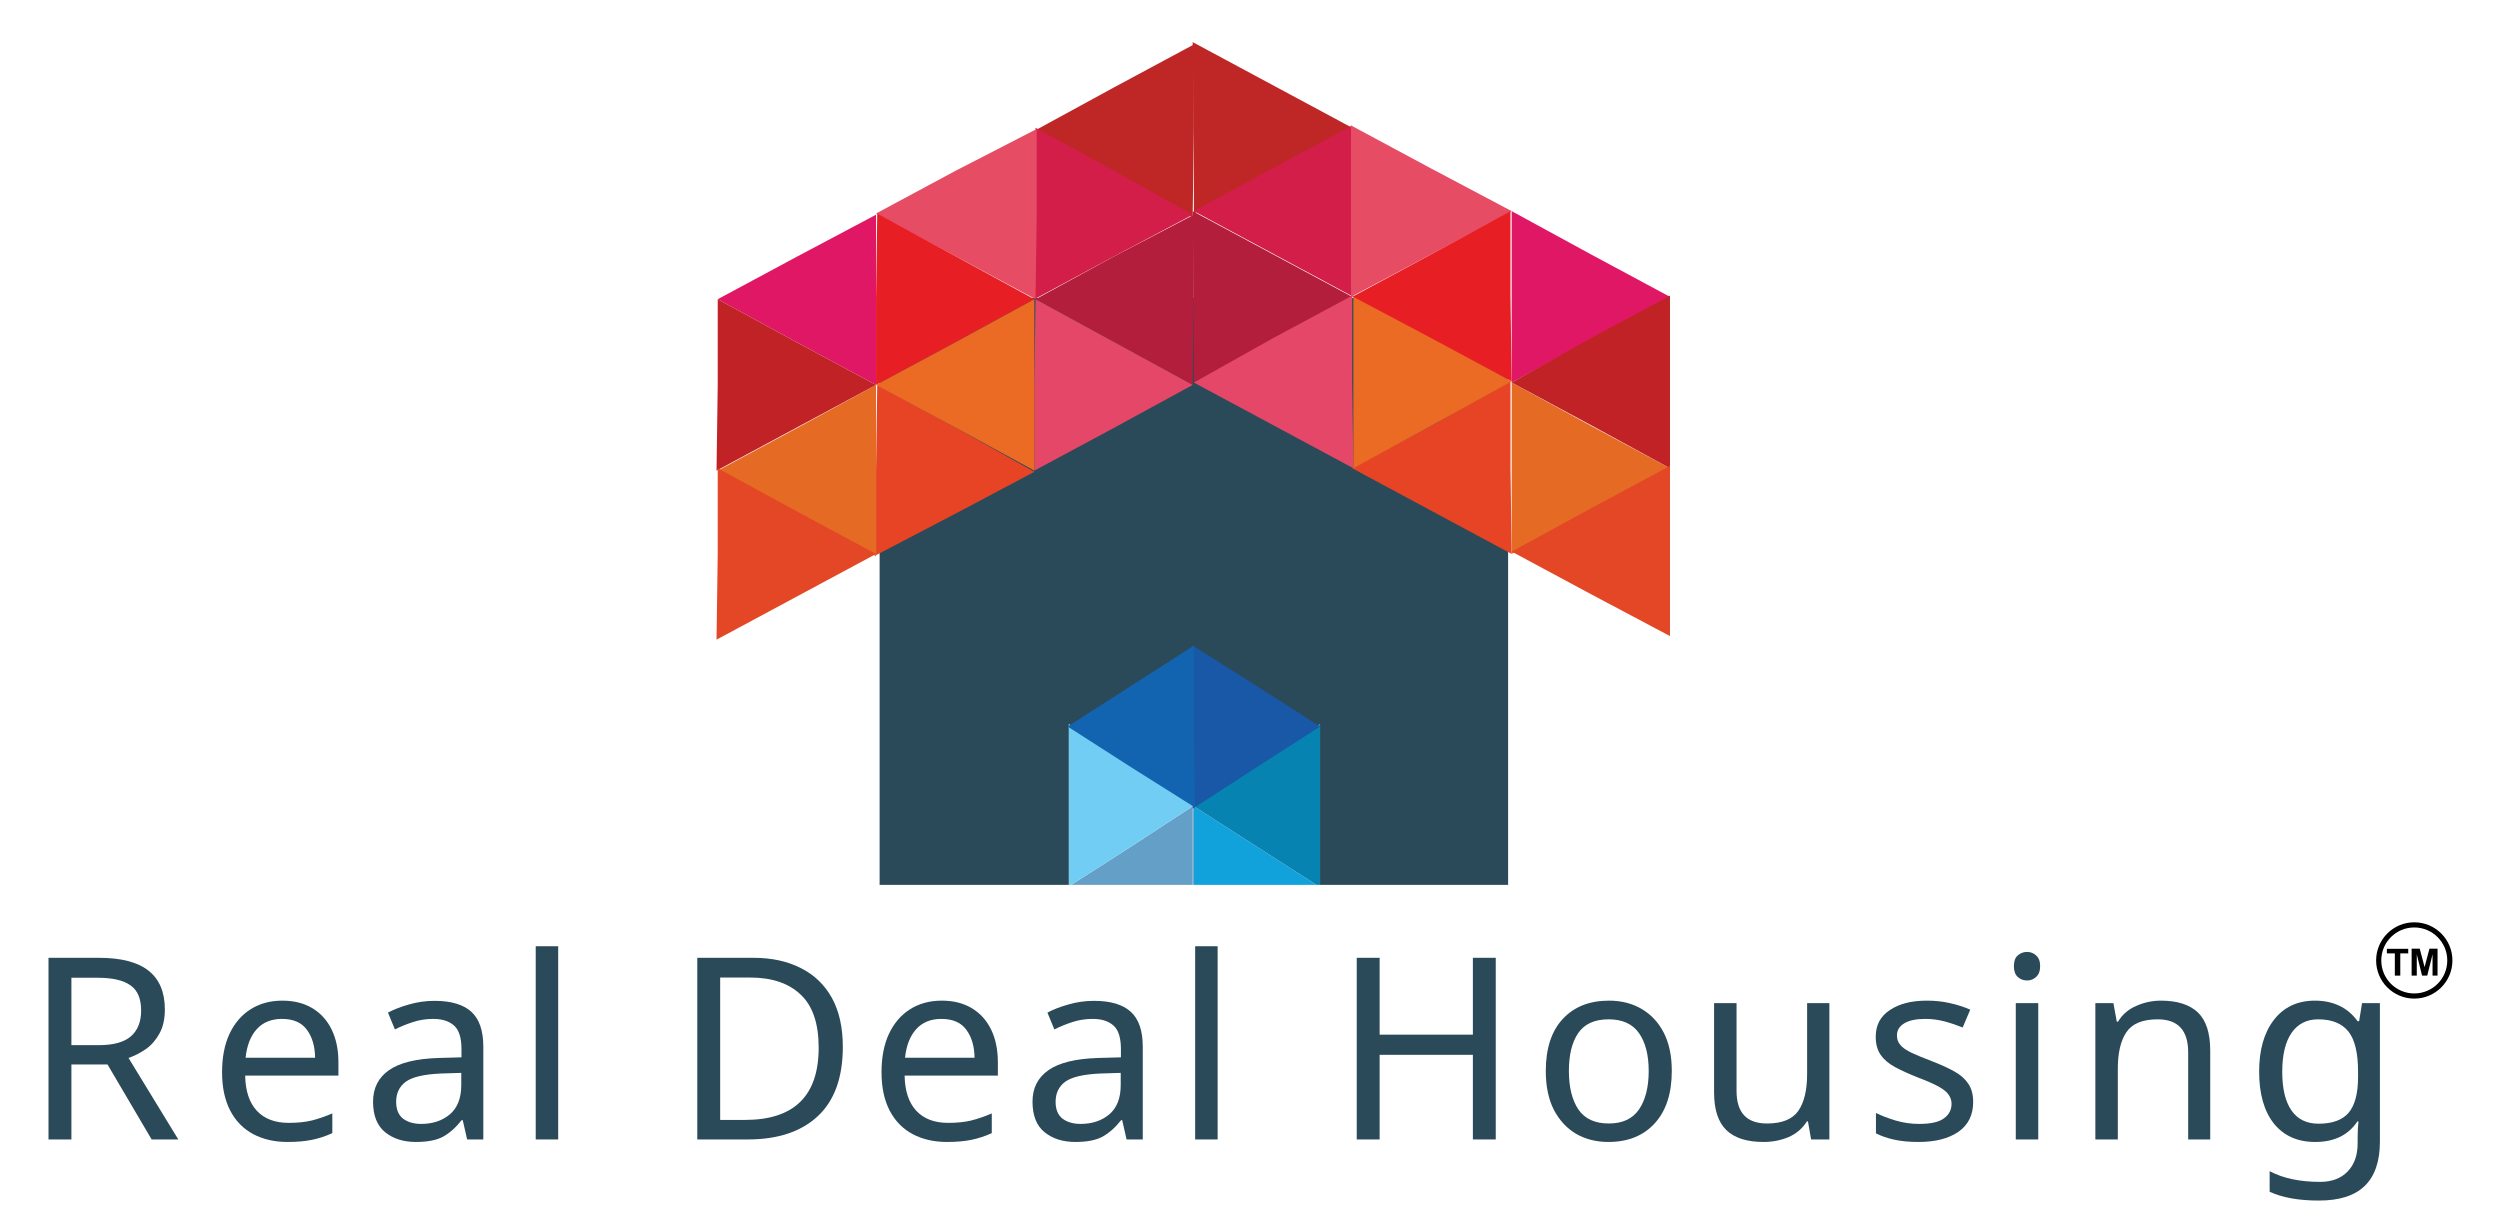
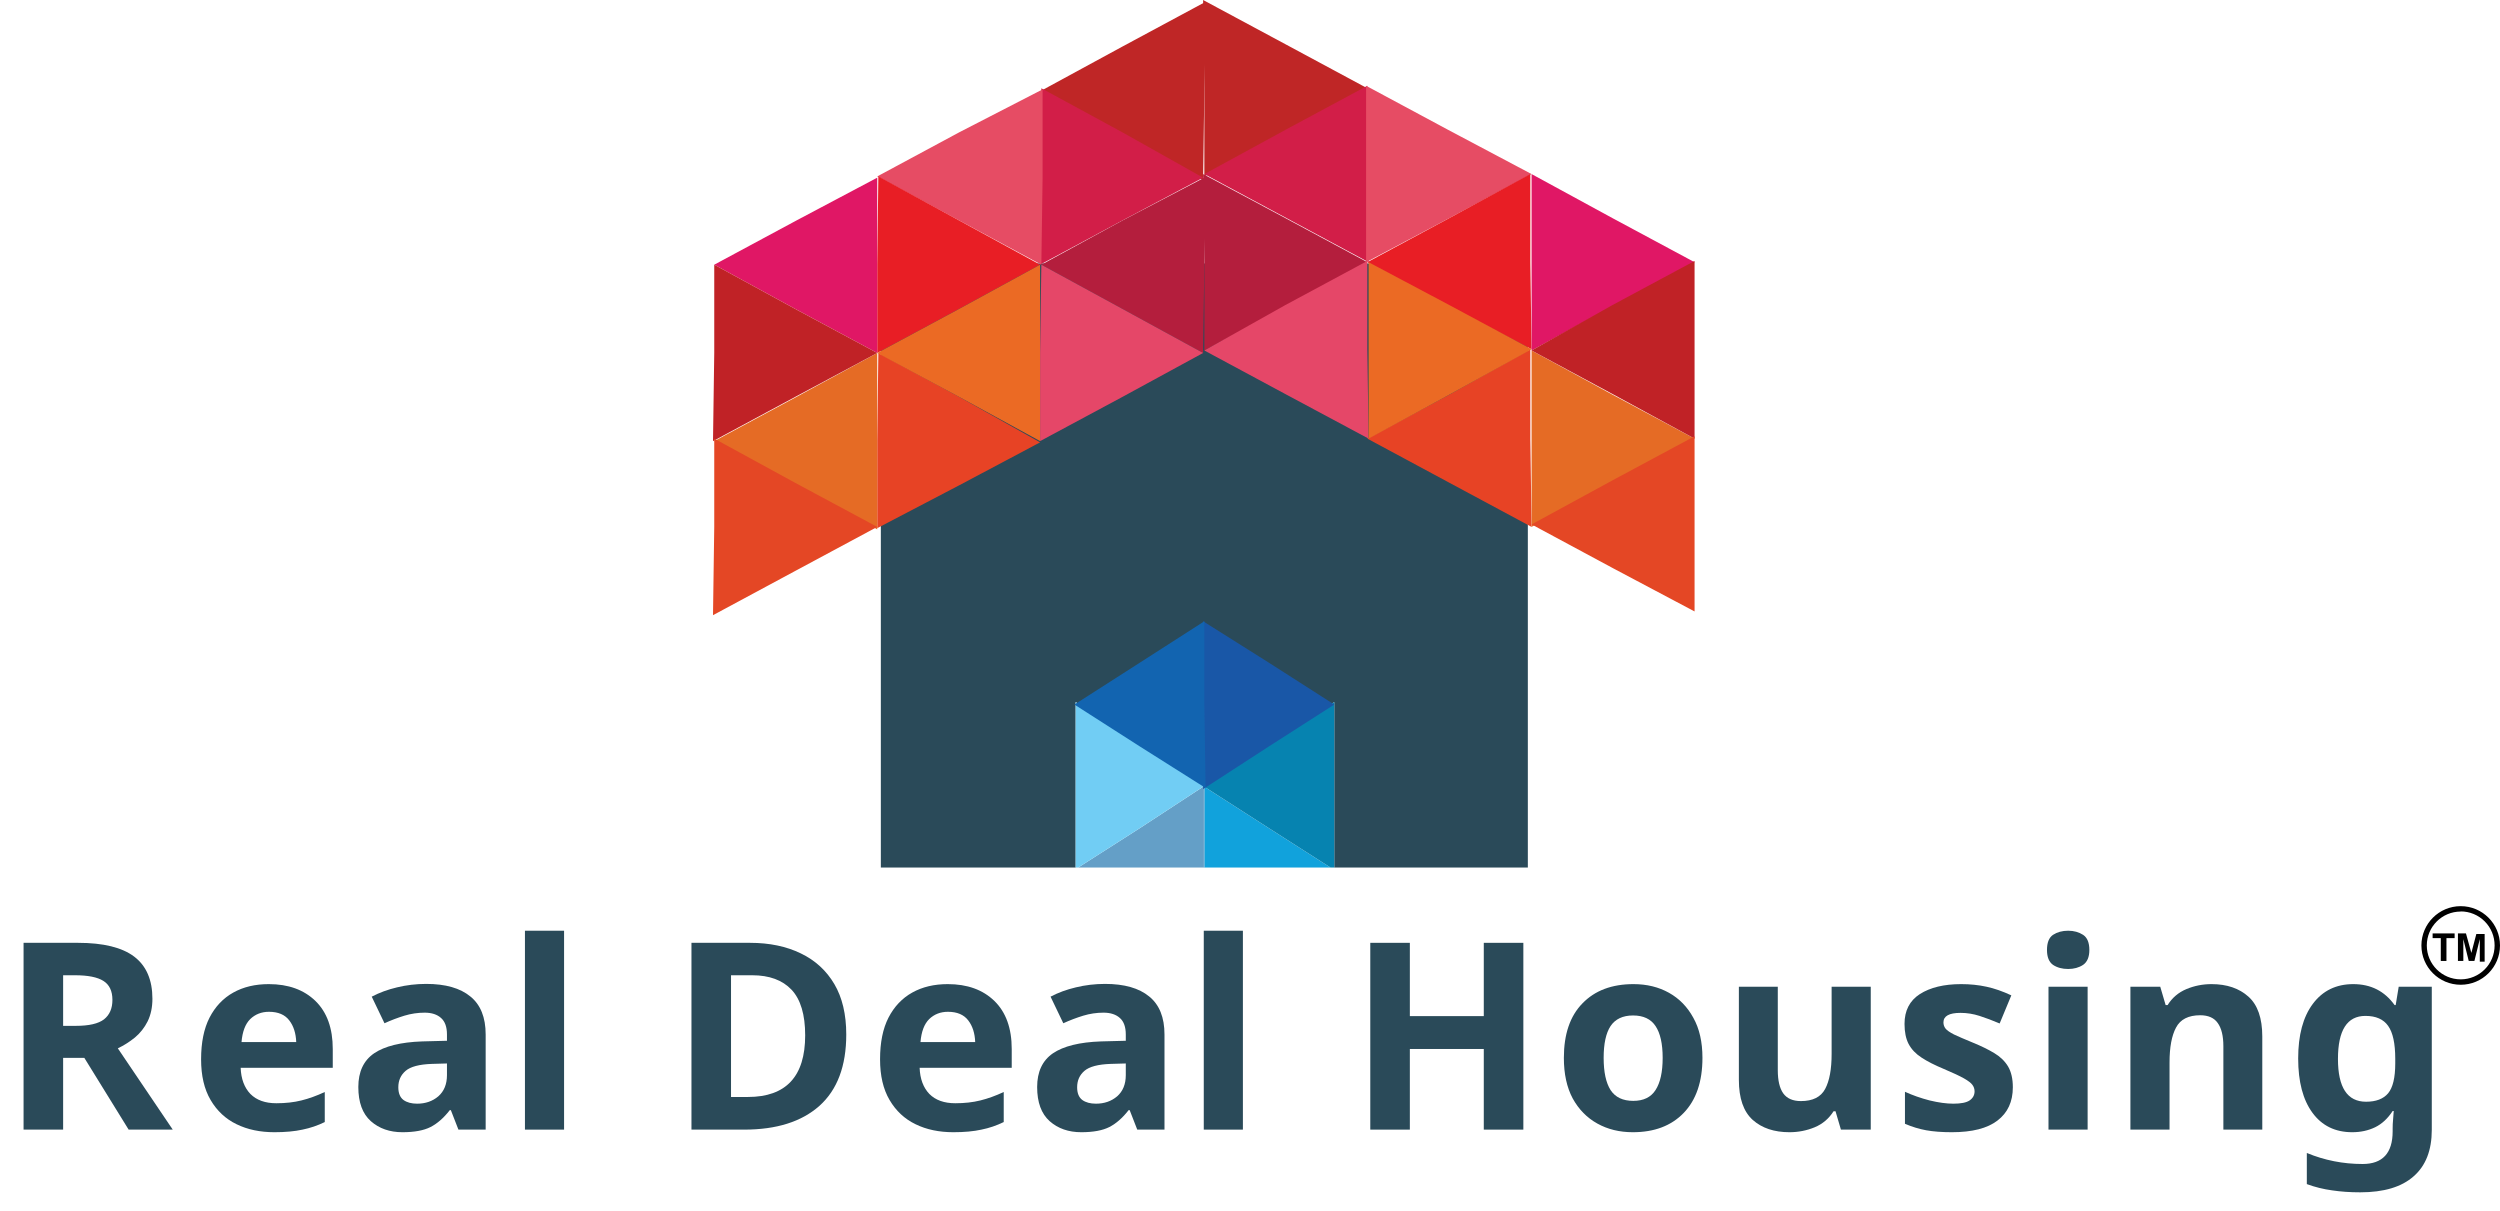
- <svg xmlns="http://www.w3.org/2000/svg" version="1.1" id="Layer_1" x="0px" y="0px" viewBox="0 0 186 91.5" style="enable-background:new 0 0 186 91.5;" xml:space="preserve">
-   <style type="text/css">
- 	.st0{fill:#2A4A59;}
- 	.st1{font-family:'Montserrat-Bold';}
- 	.st2{font-size:18.914px;}
- 	.st3{fill:#11A2DC;}
- 	.st4{fill:#649FC7;}
- 	.st5{fill:#0683B0;}
- 	.st6{fill:#71CDF4;}
- 	.st7{fill:#1957A7;}
- 	.st8{fill:#1264B0;}
- 	.st9{fill:#BF2626;}
- 	.st10{fill:#D21E48;}
- 	.st11{fill:#E64C64;}
- 	.st12{fill:#E74325;}
- 	.st13{fill:#E56B25;}
- 	.st14{fill:#B41E3D;}
- 	.st15{fill:#E81E25;}
- 	.st16{fill:#E01765;}
- 	.st17{fill:#E54768;}
- 	.st18{fill:#EB6A24;}
- 	.st19{fill:#C02226;}
- 	.st20{fill:#E44725;}
- </style>
-   <g id="logo__item--business">
-     <g transform="translate(1.78125 141.26) scale(1 1) rotate(0 0 0)">
-       <text transform="matrix(1 0 0 1 0 -56.4846)" class="st0 st1 st2">R</text>
-       <text transform="matrix(1 0 0 1 13.6938 -56.4846)" class="st0 st1 st2">e</text>
-       <text transform="matrix(1 0 0 1 25.0991 -56.4846)" class="st0 st1 st2">a</text>
-       <text transform="matrix(1 0 0 1 36.4668 -56.4846)" class="st0 st1 st2">l</text>
-       <text transform="matrix(1 0 0 1 42.5947 -56.4846)" class="st0 st1 st2"> </text>
-       <text transform="matrix(1 0 0 1 48.2686 -56.4846)" class="st0 st1 st2">D</text>
-       <text transform="matrix(1 0 0 1 62.7568 -56.4846)" class="st0 st1 st2">e</text>
-       <text transform="matrix(1 0 0 1 74.1621 -56.4846)" class="st0 st1 st2">a</text>
-       <text transform="matrix(1 0 0 1 85.5293 -56.4846)" class="st0 st1 st2">l</text>
-       <text transform="matrix(1 0 0 1 91.6572 -56.4846)" class="st0 st1 st2"> </text>
-       <text transform="matrix(1 0 0 1 97.3315 -56.4846)" class="st0 st1 st2">H</text>
-       <text transform="matrix(1 0 0 1 112.1787 -56.4846)" class="st0 st1 st2">o</text>
-       <text transform="matrix(1 0 0 1 124.2461 -56.4846)" class="st0 st1 st2">u</text>
-       <text transform="matrix(1 0 0 1 136.8047 -56.4846)" class="st0 st1 st2">s</text>
-       <text transform="matrix(1 0 0 1 146.5835 -56.4846)" class="st0 st1 st2">i</text>
-       <text transform="matrix(1 0 0 1 152.5034 -56.4846)" class="st0 st1 st2">n</text>
-       <text transform="matrix(1 0 0 1 165.252 -56.4846)" class="st0 st1 st2">g</text>
-     </g>
+ <svg xmlns="http://www.w3.org/2000/svg" id="Layer_1" data-name="Layer 1" viewBox="0 0 180.68 87.51">
+   <defs>
+     <style>.cls-1{isolation:isolate;font-size:18.91px;font-family:Montserrat;font-weight:700;}.cls-1,.cls-2{fill:#2a4a59;}.cls-3{fill:#11a2dc;}.cls-4{fill:#649fc7;}.cls-5{fill:#0683b0;}.cls-6{fill:#71cdf4;}.cls-7{fill:#1957a7;}.cls-8{fill:#1264b0;}.cls-9{fill:#bf2626;}.cls-10{fill:#d21e48;}.cls-11{fill:#e64c64;}.cls-12{fill:#e74325;}.cls-13{fill:#e56b25;}.cls-14{fill:#b41e3d;}.cls-15{fill:#e81e25;}.cls-16{fill:#e01765;}.cls-17{fill:#e54768;}.cls-18{fill:#eb6a24;}.cls-19{fill:#c02226;}.cls-20{fill:#e44725;}</style>
+   </defs>
+   <g id="logo_item--business" data-name="logo  item--business">
+     <text class="cls-1" transform="translate(0 81.64)">R</text>
+     <text class="cls-1" transform="translate(13.69 81.64)">e</text>
+     <text class="cls-1" transform="translate(25.1 81.64)">a</text>
+     <text class="cls-1" transform="translate(36.47 81.64)">l</text>
+     <text class="cls-1" transform="translate(42.59 81.64)"> </text>
+     <text class="cls-1" transform="translate(48.27 81.64)">D</text>
+     <text class="cls-1" transform="translate(62.76 81.64)">e</text>
+     <text class="cls-1" transform="translate(74.16 81.64)">a</text>
+     <text class="cls-1" transform="translate(85.53 81.64)">l</text>
+     <text class="cls-1" transform="translate(91.66 81.64)"> </text>
+     <text class="cls-1" transform="translate(97.33 81.64)">H</text>
+     <text class="cls-1" transform="translate(112.18 81.64)">o</text>
+     <text class="cls-1" transform="translate(124.25 81.64)">u</text>
+     <text class="cls-1" transform="translate(136.8 81.64)">s</text>
+     <text class="cls-1" transform="translate(146.58 81.64)">i</text>
+     <text class="cls-1" transform="translate(152.5 81.64)">n</text>
+     <text class="cls-1" transform="translate(165.25 81.64)">g</text>
  </g>
-   <g id="logo__item--logo_0">
-     <g transform="translate(82.71218 -9) scale(0.8856089 0.8856089) rotate(0 0 0)">
-       <g>
-         <g>
-           <polygon class="st0" points="6.9,77.9 6.9,77.9 12.2,81.3 17.2,84.5 17.2,84.5 12.2,81.3     " />
-           <polygon class="st0" points="-3.6,77.8 -3.6,71 1.6,74.5 6.9,77.8 12.2,74.5 17.5,71 17.5,77.9 17.5,84.5 33.3,84.5 33.3,35.2       -19.5,35.2 -19.5,84.5 -3.6,84.5     " />
-           <polygon class="st3" points="6.9,77.9 6.9,84.5 17.2,84.5 12.2,81.3     " />
-           <polygon class="st4" points="1.6,81.3 -3.4,84.5 6.8,84.5 6.8,77.9     " />
-           <polygon class="st4" points="6.8,77.9 6.9,77.9 6.9,77.9     " />
-           <polygon class="st4" points="6.8,77.9 6.8,84.5 6.9,84.5 6.9,77.9     " />
-           <polygon class="st5" points="17.5,71 12.2,74.5 6.9,77.8 7,77.8 6.9,77.9 6.9,77.9 12.2,81.3 17.2,84.5 17.5,84.5 17.5,77.9           " />
-           <polygon class="st5" points="6.9,77.9 6.9,77.9 6.8,77.9     " />
-           <polygon class="st6" points="1.6,81.3 6.8,77.9 6.8,77.9 6.8,77.9 6.8,77.9 6.8,77.9 6.9,77.8 1.6,74.5 -3.6,71 -3.6,77.8       -3.6,84.5 -3.4,84.5     " />
-           <path class="st6" d="M6.8,77.9L6.8,77.9L6.8,77.9z" />
-           <polygon class="st6" points="6.8,77.9 6.8,77.9 6.8,77.9     " />
-           <polygon class="st6" points="6.8,77.9 6.8,77.9 1.6,81.3 -3.4,84.5 -3.4,84.5 1.6,81.3     " />
-           <polygon class="st6" points="6.8,77.9 6.8,77.9 6.8,77.9     " />
-           <polygon class="st6" points="6.8,77.9 6.9,77.9 6.9,77.9 7,77.8 6.9,77.8     " />
-           <polygon class="st6" points="6.8,77.9 6.8,77.9 6.9,77.9 6.9,77.9     " />
-         </g>
-         <polygon class="st7" points="6.8,64.4 6.8,71.2 6.8,78.1 12.2,74.6 17.5,71.2 12.2,67.8    " />
-         <polygon class="st8" points="6.9,64.4 6.9,71.2 7,78 1.6,74.6 -3.7,71.2 1.6,67.8    " />
-         <polygon class="st9" points="6.9,28.1 6.9,20.9 6.8,13.7 13.5,17.3 20.2,20.9 13.6,24.5    " />
-         <polygon class="st10" points="20.3,35.1 20.2,27.9 20.2,20.7 13.5,24.3 6.9,27.9 13.6,31.5    " />
-         <polygon class="st11" points="20.1,35.1 20.1,27.9 20.1,20.7 26.8,24.3 33.6,27.9 26.9,31.5    " />
-         <polygon class="st12" points="33.6,56.7 33.5,49.5 33.5,42.2 26.9,45.9 20.2,49.5 26.9,53.1    " />
-         <polygon class="st13" points="33.6,56.7 33.6,49.5 33.6,42.3 40.2,45.9 46.9,49.5 40.2,53.1    " />
-         <polygon class="st14" points="6.9,42.3 6.9,35.1 6.8,27.9 13.5,31.5 20.2,35.1 13.6,38.7    " />
-         <polygon class="st15" points="33.6,42.2 33.5,35.1 33.5,27.9 26.9,31.5 20.2,35.1 26.9,38.7    " />
-         <polygon class="st16" points="33.6,42.3 33.6,35.1 33.6,27.9 40.2,31.5 46.9,35.1 40.2,38.7    " />
-         <polygon class="st17" points="20.3,49.5 20.2,42.2 20.2,35 13.5,38.6 6.9,42.3 13.6,45.9    " />
-         <polygon class="st18" points="20.3,49.5 20.3,42.3 20.3,35.1 26.9,38.6 33.6,42.2 26.9,45.9    " />
-         <polygon class="st19" points="46.9,49.5 46.9,42.2 46.9,35 40.2,38.6 33.6,42.3 40.3,45.9    " />
-         <polygon class="st20" points="46.9,63.6 46.9,56.4 46.9,49.3 40.2,52.9 33.6,56.5 40.3,60.1    " />
-         <polygon class="st9" points="6.8,28.4 6.9,21.1 6.9,13.9 0.2,17.5 -6.4,21.1 0.2,24.7    " />
-         <polygon class="st10" points="-6.5,35.3 -6.5,28.1 -6.4,20.9 0.2,24.5 6.8,28.2 0.2,31.7    " />
-         <polygon class="st11" points="-6.4,35.3 -6.3,28.2 -6.3,21 -13.1,24.5 -19.8,28.1 -13.1,31.7    " />
-         <polygon class="st12" points="-19.8,56.8 -19.8,49.7 -19.7,42.5 -13.1,46.1 -6.5,49.8 -13.1,53.3    " />
-         <polygon class="st13" points="-19.8,56.9 -19.8,49.7 -19.8,42.5 -26.4,46.1 -33.1,49.7 -26.5,53.3    " />
-         <polygon class="st14" points="6.8,42.5 6.9,35.3 6.9,28.2 0.2,31.7 -6.4,35.3 0.2,38.9    " />
-         <polygon class="st15" points="-19.8,42.5 -19.8,35.3 -19.7,28.1 -13.1,31.7 -6.5,35.3 -13.1,38.9    " />
-         <polygon class="st16" points="-19.8,42.5 -19.8,35.3 -19.8,28.2 -26.4,31.7 -33.1,35.3 -26.5,38.9    " />
-         <polygon class="st17" points="-6.5,49.7 -6.5,42.5 -6.4,35.3 0.2,38.9 6.8,42.5 0.2,46.1    " />
-         <polygon class="st18" points="-6.5,49.7 -6.5,42.5 -6.5,35.3 -13.1,38.9 -19.8,42.5 -13.1,46.1    " />
-         <polygon class="st19" points="-33.2,49.7 -33.1,42.5 -33.1,35.3 -26.5,38.9 -19.8,42.5 -26.5,46.1    " />
-         <polygon class="st20" points="-33.2,63.9 -33.1,56.7 -33.1,49.5 -26.5,53.1 -19.8,56.7 -26.5,60.3    " />
-       </g>
-     </g>
+   <g id="logo_item--logo_0" data-name="logo  item--logo 0">
+     <polygon class="cls-2" points="87.04 56.86 87.04 56.86 91.73 59.87 96.16 62.7 96.16 62.7 91.73 59.87 87.04 56.86" />
+     <polygon class="cls-2" points="77.74 56.77 77.74 50.74 82.35 53.84 87.04 56.77 91.73 53.84 96.43 50.74 96.43 56.86 96.43 62.7 110.42 62.7 110.42 19.04 63.66 19.04 63.66 62.7 77.74 62.7 77.74 56.77" />
+     <polygon class="cls-3" points="87.04 56.86 87.04 62.7 96.16 62.7 91.73 59.87 87.04 56.86" />
+     <polygon class="cls-4" points="82.35 59.87 77.92 62.7 86.95 62.7 86.95 56.86 82.35 59.87" />
+     <polygon class="cls-4" points="86.95 56.86 87.04 56.86 87.04 56.86 86.95 56.86" />
+     <polygon class="cls-4" points="86.95 56.86 86.95 62.7 87.04 62.7 87.04 56.86 86.95 56.86" />
+     <polygon class="cls-5" points="96.43 50.74 91.73 53.84 87.04 56.77 87.13 56.77 87.04 56.86 87.04 56.86 91.73 59.87 96.16 62.7 96.43 62.7 96.43 56.86 96.43 50.74" />
+     <polygon class="cls-5" points="87.04 56.86 87.04 56.86 86.95 56.86 87.04 56.86" />
+     <polygon class="cls-6" points="82.35 59.87 86.95 56.86 86.95 56.86 86.95 56.86 86.95 56.86 86.95 56.86 87.04 56.77 82.35 53.84 77.74 50.74 77.74 56.77 77.74 62.7 77.92 62.7 82.35 59.87" />
+     <path class="cls-6" d="M88.73,60h0Z" transform="translate(-1.78 -3.13)" />
+     <path class="cls-6" d="M88.73,60h0Z" transform="translate(-1.78 -3.13)" />
+     <polygon class="cls-6" points="86.95 56.86 86.95 56.86 82.35 59.87 77.92 62.7 77.92 62.7 82.35 59.87 86.95 56.86" />
+     <path class="cls-6" d="M88.73,60h0Z" transform="translate(-1.78 -3.13)" />
+     <polygon class="cls-6" points="86.95 56.86 87.04 56.86 87.04 56.86 87.13 56.77 87.04 56.77 86.95 56.86" />
+     <polygon class="cls-6" points="86.95 56.86 86.95 56.86 87.04 56.86 87.04 56.86 86.95 56.86" />
+     <polygon class="cls-7" points="86.95 44.9 86.95 50.92 86.95 57.03 91.73 53.93 96.43 50.92 91.73 47.91 86.95 44.9" />
+     <polygon class="cls-8" points="87.04 44.9 87.04 50.92 87.13 56.95 82.35 53.93 77.65 50.92 82.35 47.91 87.04 44.9" />
+     <polygon class="cls-9" points="87.04 12.75 87.04 6.38 86.95 0 92.89 3.19 98.82 6.38 92.97 9.56 87.04 12.75" />
+     <polygon class="cls-10" points="98.91 18.95 98.82 12.58 98.82 6.2 92.89 9.39 87.04 12.58 92.97 15.76 98.91 18.95" />
+     <polygon class="cls-11" points="98.73 18.95 98.73 12.58 98.73 6.2 104.67 9.39 110.69 12.58 104.75 15.76 98.73 18.95" />
+     <polygon class="cls-12" points="110.69 38.08 110.6 31.7 110.6 25.24 104.75 28.52 98.82 31.7 104.75 34.89 110.69 38.08" />
+     <polygon class="cls-13" points="110.69 38.08 110.69 31.7 110.69 25.33 116.53 28.52 122.47 31.7 116.53 34.89 110.69 38.08" />
+     <polygon class="cls-14" points="87.04 25.33 87.04 18.95 86.95 12.58 92.89 15.76 98.82 18.95 92.97 22.14 87.04 25.33" />
+     <polygon class="cls-15" points="110.69 25.24 110.6 18.95 110.6 12.58 104.75 15.76 98.82 18.95 104.75 22.14 110.69 25.24" />
+     <polygon class="cls-16" points="110.69 25.33 110.69 18.95 110.69 12.58 116.53 15.76 122.47 18.95 116.53 22.14 110.69 25.33" />
+     <polygon class="cls-17" points="98.91 31.7 98.82 25.24 98.82 18.86 92.89 22.05 87.04 25.33 92.97 28.52 98.91 31.7" />
+     <polygon class="cls-18" points="98.91 31.7 98.91 25.33 98.91 18.95 104.75 22.05 110.69 25.24 104.75 28.52 98.91 31.7" />
+     <polygon class="cls-19" points="122.47 31.7 122.47 25.24 122.47 18.86 116.53 22.05 110.69 25.33 116.62 28.52 122.47 31.7" />
+     <polygon class="cls-20" points="122.47 44.19 122.47 37.81 122.47 31.53 116.53 34.72 110.69 37.9 116.62 41.09 122.47 44.19" />
+     <polygon class="cls-9" points="86.95 13.02 87.04 6.55 87.04 0.18 81.11 3.37 75.26 6.55 81.11 9.74 86.95 13.02" />
+     <polygon class="cls-10" points="75.17 19.13 75.17 12.75 75.26 6.38 81.11 9.56 86.95 12.84 81.11 15.94 75.17 19.13" />
+     <polygon class="cls-11" points="75.26 19.13 75.35 12.84 75.35 6.46 69.33 9.56 63.4 12.75 69.33 15.94 75.26 19.13" />
+     <polygon class="cls-12" points="63.4 38.17 63.4 31.88 63.48 25.51 69.33 28.69 75.17 31.97 69.33 35.07 63.4 38.17" />
+     <polygon class="cls-13" points="63.4 38.26 63.4 31.88 63.4 25.51 57.55 28.69 51.62 31.88 57.46 35.07 63.4 38.26" />
+     <polygon class="cls-14" points="86.95 25.51 87.04 19.13 87.04 12.84 81.11 15.94 75.26 19.13 81.11 22.32 86.95 25.51" />
+     <polygon class="cls-15" points="63.4 25.51 63.4 19.13 63.48 12.75 69.33 15.94 75.17 19.13 69.33 22.32 63.4 25.51" />
+     <polygon class="cls-16" points="63.4 25.51 63.4 19.13 63.4 12.84 57.55 15.94 51.62 19.13 57.46 22.32 63.4 25.51" />
+     <polygon class="cls-17" points="75.17 31.88 75.17 25.51 75.26 19.13 81.11 22.32 86.95 25.51 81.11 28.69 75.17 31.88" />
+     <polygon class="cls-18" points="75.17 31.88 75.17 25.51 75.17 19.13 69.33 22.32 63.4 25.51 69.33 28.69 75.17 31.88" />
+     <polygon class="cls-19" points="51.53 31.88 51.62 25.51 51.62 19.13 57.46 22.32 63.4 25.51 57.46 28.69 51.53 31.88" />
+     <polygon class="cls-20" points="51.53 44.46 51.62 38.08 51.62 31.7 57.46 34.89 63.4 38.08 57.46 41.27 51.53 44.46" />
  </g>
-   <g id="logo__item--shape_1">
-     <g transform="translate(297.2 113.2) scale(0.1095889 0.1095889) rotate(0 0 0)">
-       <g>
-         <g>
-           <path d="M-1072.9-355c-14.3,0-25.9-11.6-25.9-25.9s11.6-25.9,25.9-25.9c14.3,0,25.9,11.6,25.9,25.9S-1058.6-355-1072.9-355z       M-1072.9-403.3c-12.4,0-22.4,10-22.4,22.4s10,22.4,22.4,22.4c12.4,0,22.4-10,22.4-22.4S-1060.6-403.3-1072.9-403.3z" />
-         </g>
-         <g>
-           <path d="M-1086.1-370.6v-15.1h-5.4v-3.1h14.5v3.1h-5.4v15.1L-1086.1-370.6L-1086.1-370.6z" />
-           <path d="M-1074.7-370.6v-18.3h5.5l3.3,12.5l3.3-12.5h5.5v18.3h-3.4v-14.4l-3.6,14.4h-3.5l-3.6-14.4v14.4L-1074.7-370.6z" />
-         </g>
-       </g>
-     </g>
+   <g id="logo_item--shape_1" data-name="logo  item--shape 1">
+     <path d="M179.62,74.3a2.84,2.84,0,1,1,2.84-2.84A2.84,2.84,0,0,1,179.62,74.3Zm0-5.29a2.45,2.45,0,1,0,2.45,2.45A2.45,2.45,0,0,0,179.62,69Z" transform="translate(-1.78 -3.13)" />
+     <path d="M178.18,72.59V70.93h-0.59V70.59h1.59v0.34h-0.59v1.65h-0.41Z" transform="translate(-1.78 -3.13)" />
+     <path d="M179.42,72.59v-2H180L180.39,72l0.36-1.37h0.6v2H181V71l-0.39,1.58H180.2L179.81,71v1.58h-0.38Z" transform="translate(-1.78 -3.13)" />
  </g>
</svg>
